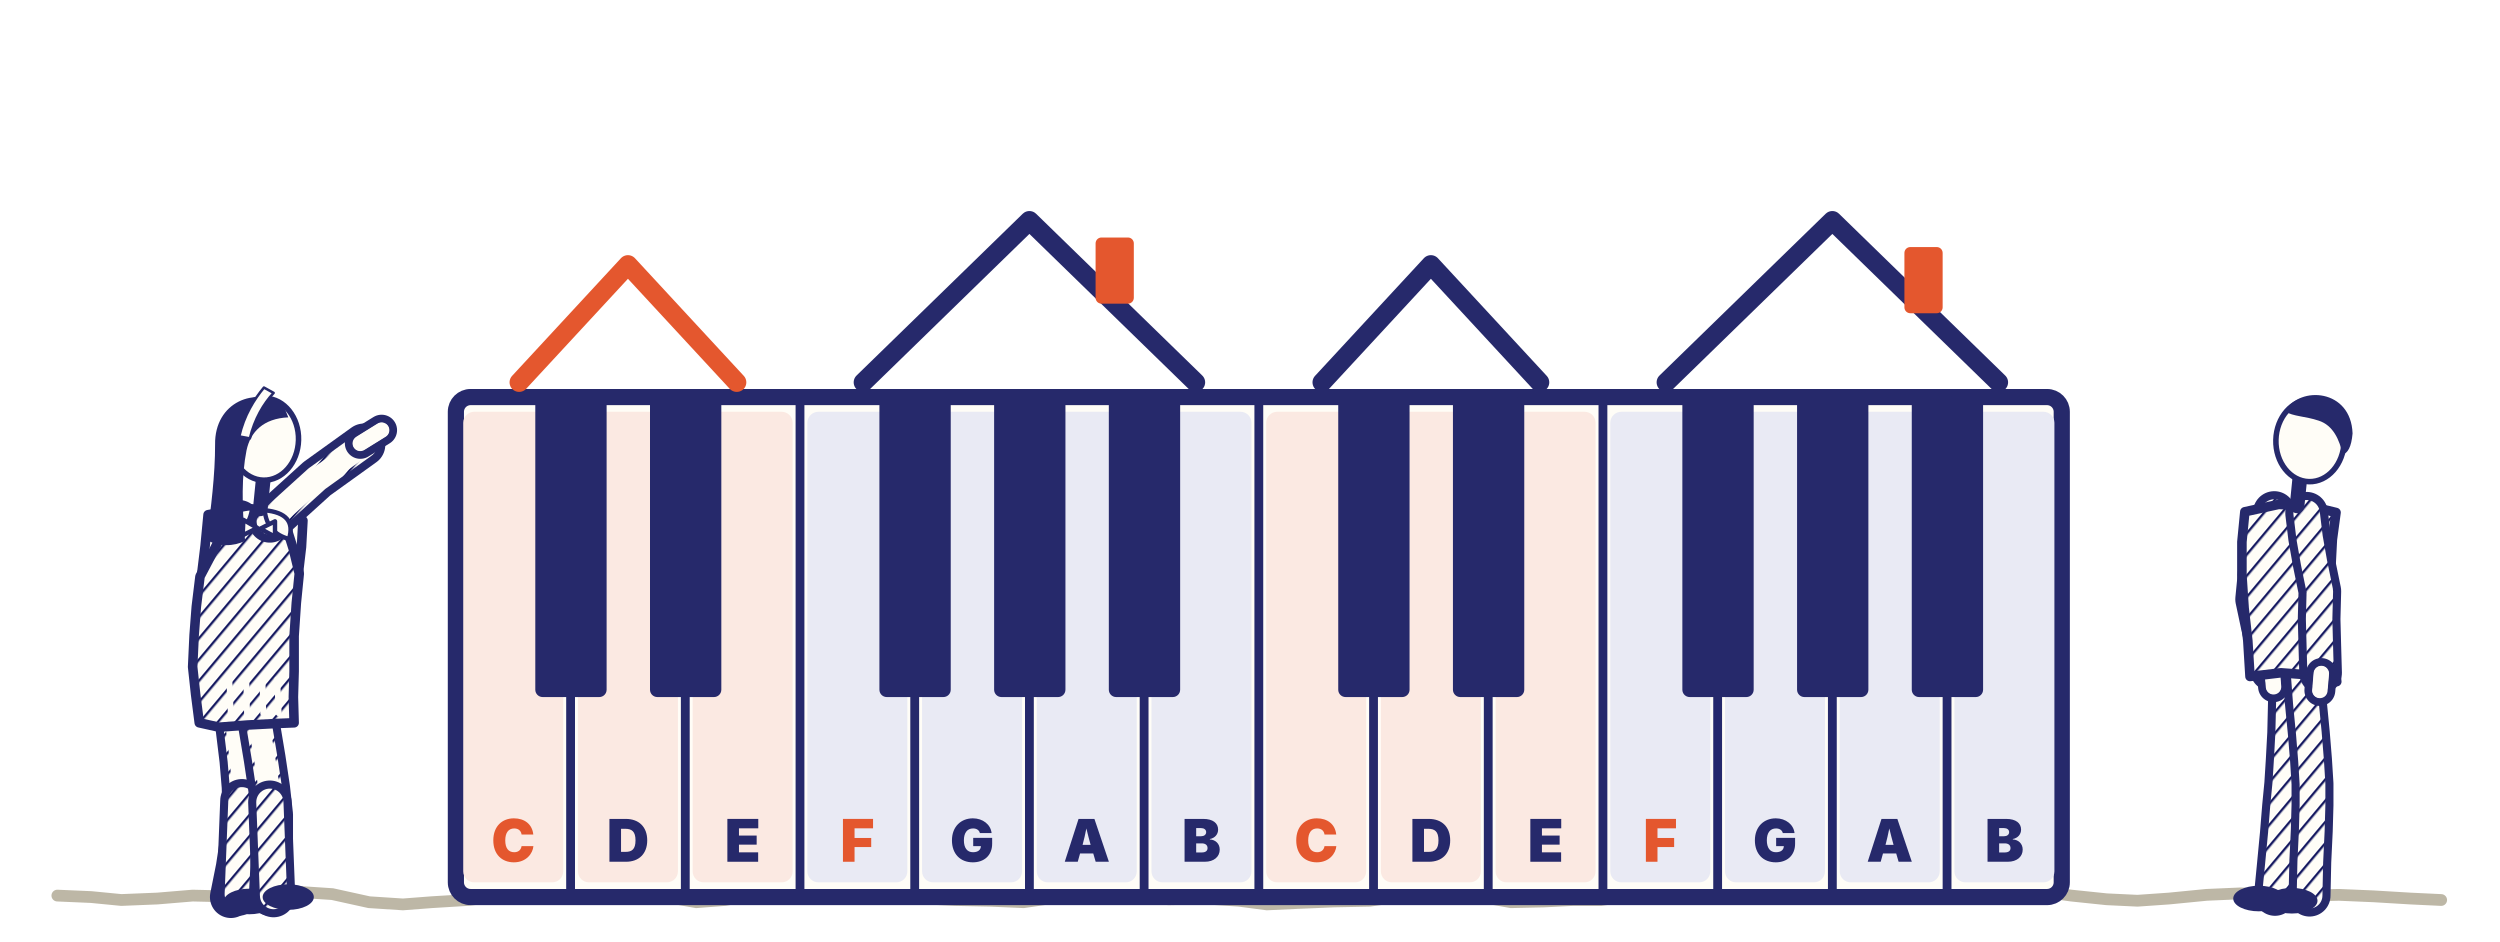
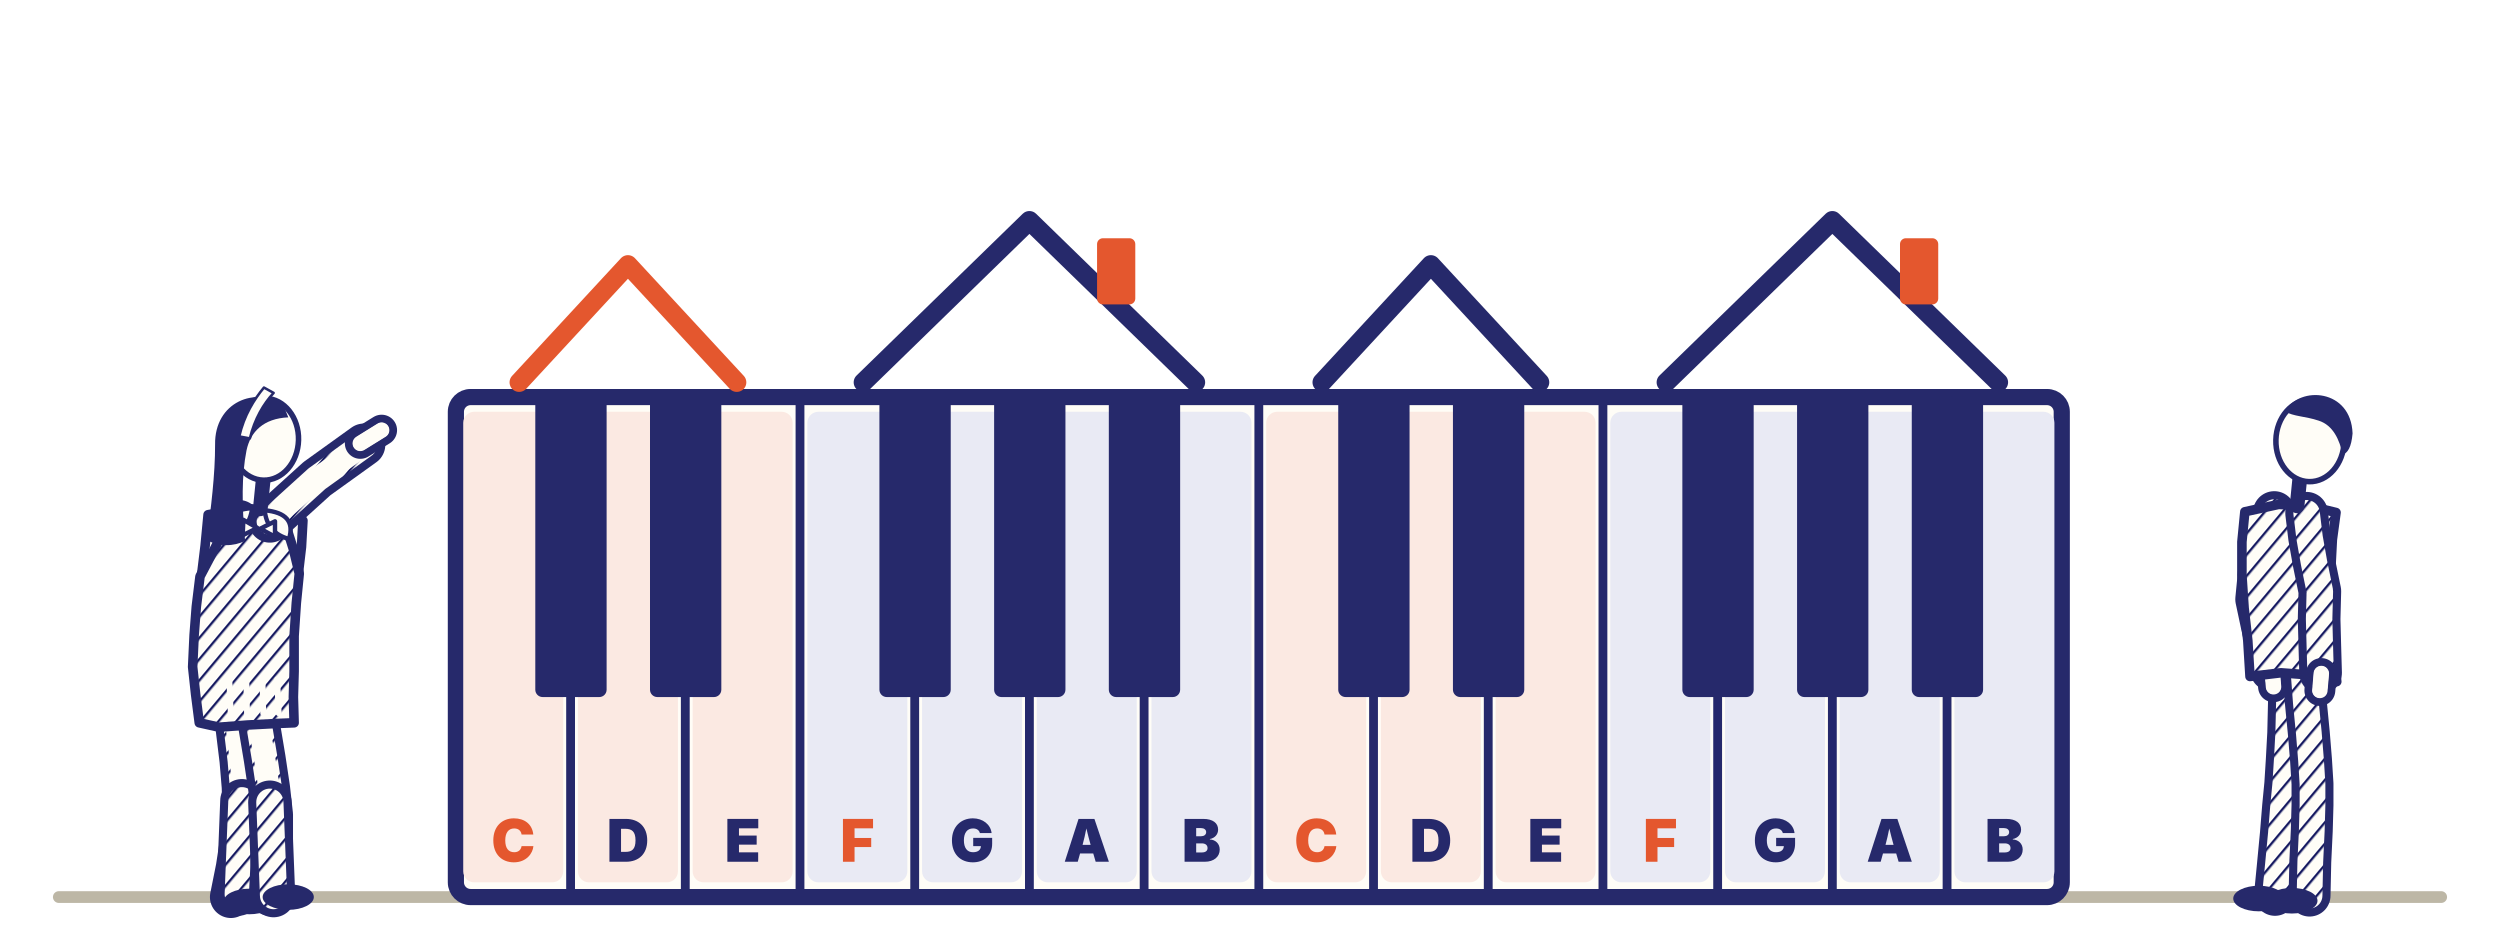
<svg xmlns="http://www.w3.org/2000/svg" viewBox="0 14 340 128" width="680" height="256">
  <defs>
    <pattern id="penh1" width="3.2" height="3.2" patternUnits="userSpaceOnUse" patternTransform="rotate(40)">
      <rect width="3.2" height="3.2" fill="#fffdf7" />
      <line x1="0" y1="0" x2="0" y2="3.2" stroke="#26296b" stroke-width="1.15" />
    </pattern>
    <pattern id="penh1_058" width="1.856" height="1.856" patternUnits="userSpaceOnUse" patternTransform="rotate(40)">
      <rect width="1.856" height="1.856" fill="#fffdf7" />
      <line x1="0" y1="0" x2="0" y2="1.856" stroke="#26296b" stroke-width="0.667" />
    </pattern>
  </defs>
-   <path d="M7.8 135.8L12.4 136L16.5 136.4L21.4 136.2L26.2 135.8L30.5 135.9L35.6 135.9L40.7 135.3L45.2 135.6L50.2 136.7L54.8 137L58.7 136.7L63.6 136.4L68.8 135.8L72.8 135.2L77 135.5L81.5 136L85.8 135.7L90.2 135.9L94.7 136.7L98.6 136.4L103 135.6L108.2 135.5L112.8 135.4L116.9 134.9L121.5 135.4L125.8 136.2L129.9 136.4L134.6 136.5L139.2 136.7L144 136L149.2 135.1L154.1 135.6L158.9 136.3L164 136.2L168.5 136.5L172.3 137L176.6 136.8L181.4 136.6L186.3 136.5L191.1 135.8L195.8 135.2L200.5 135.8L205.5 136.7L210 136.6L213.9 136.4L217.7 136.4L222 135.8L226.7 135.2L231.4 135.2L236 135.3L240.8 135.3L245.6 135.8L250 136.2L254.3 135.9L258.8 135.6L263 135.6L267.4 135.3L272 134.9L276.7 135.1L281.7 135.8L286.5 136.3L290.7 136.5L295 136.2L300.1 135.7L304.7 135.5L308.9 135.7L313.5 135.8L318.1 135.7L322.8 135.9L327.8 136.2L332 136.4" fill="none" stroke="#bdb7a6" stroke-width="1.6" stroke-linecap="round" />
+   <line x1="8" y1="136" x2="332" y2="136" fill="none" stroke="#bdb7a6" stroke-width="1.6" stroke-linecap="round" />
  <rect x="62" y="68" width="218.4" height="68" rx="2" fill="#fffdf7" stroke="#26296b" stroke-width="2.2" />
  <rect x="63" y="70" width="13.6" height="64" rx="1.5" fill="#fbe9e2" />
  <rect x="78.6" y="70" width="13.6" height="64" rx="1.5" fill="#fbe9e2" />
  <rect x="94.2" y="70" width="13.6" height="64" rx="1.5" fill="#fbe9e2" />
  <rect x="109.8" y="70" width="13.6" height="64" rx="1.5" fill="#e9eaf4" />
  <rect x="125.4" y="70" width="13.6" height="64" rx="1.5" fill="#e9eaf4" />
  <rect x="141" y="70" width="13.6" height="64" rx="1.5" fill="#e9eaf4" />
  <rect x="156.6" y="70" width="13.6" height="64" rx="1.5" fill="#e9eaf4" />
  <rect x="172.2" y="70" width="13.6" height="64" rx="1.5" fill="#fbe9e2" />
  <rect x="187.8" y="70" width="13.6" height="64" rx="1.5" fill="#fbe9e2" />
  <rect x="203.4" y="70" width="13.6" height="64" rx="1.5" fill="#fbe9e2" />
  <rect x="219" y="70" width="13.6" height="64" rx="1.5" fill="#e9eaf4" />
  <rect x="234.6" y="70" width="13.6" height="64" rx="1.5" fill="#e9eaf4" />
  <rect x="250.2" y="70" width="13.6" height="64" rx="1.5" fill="#e9eaf4" />
  <rect x="265.8" y="70" width="13.6" height="64" rx="1.5" fill="#e9eaf4" />
  <line x1="77.6" y1="68" x2="77.6" y2="136" fill="none" stroke="#26296b" stroke-width="1.2" stroke-linecap="round" />
  <line x1="93.2" y1="68" x2="93.2" y2="136" fill="none" stroke="#26296b" stroke-width="1.2" stroke-linecap="round" />
  <line x1="108.8" y1="68" x2="108.8" y2="136" fill="none" stroke="#26296b" stroke-width="1.2" stroke-linecap="round" />
  <line x1="124.4" y1="68" x2="124.4" y2="136" fill="none" stroke="#26296b" stroke-width="1.2" stroke-linecap="round" />
  <line x1="140" y1="68" x2="140" y2="136" fill="none" stroke="#26296b" stroke-width="1.2" stroke-linecap="round" />
  <line x1="155.6" y1="68" x2="155.6" y2="136" fill="none" stroke="#26296b" stroke-width="1.2" stroke-linecap="round" />
  <line x1="171.2" y1="68" x2="171.2" y2="136" fill="none" stroke="#26296b" stroke-width="1.2" stroke-linecap="round" />
  <line x1="186.8" y1="68" x2="186.8" y2="136" fill="none" stroke="#26296b" stroke-width="1.2" stroke-linecap="round" />
  <line x1="202.4" y1="68" x2="202.4" y2="136" fill="none" stroke="#26296b" stroke-width="1.2" stroke-linecap="round" />
  <line x1="218" y1="68" x2="218" y2="136" fill="none" stroke="#26296b" stroke-width="1.2" stroke-linecap="round" />
  <line x1="233.6" y1="68" x2="233.6" y2="136" fill="none" stroke="#26296b" stroke-width="1.2" stroke-linecap="round" />
  <line x1="249.2" y1="68" x2="249.2" y2="136" fill="none" stroke="#26296b" stroke-width="1.2" stroke-linecap="round" />
  <line x1="264.8" y1="68" x2="264.8" y2="136" fill="none" stroke="#26296b" stroke-width="1.2" stroke-linecap="round" />
  <rect x="72.8" y="68" width="9.7" height="40.8" rx="1" fill="#26296b" />
  <rect x="88.4" y="68" width="9.7" height="40.8" rx="1" fill="#26296b" />
  <rect x="119.6" y="68" width="9.7" height="40.8" rx="1" fill="#26296b" />
  <rect x="135.2" y="68" width="9.7" height="40.8" rx="1" fill="#26296b" />
  <rect x="150.8" y="68" width="9.7" height="40.8" rx="1" fill="#26296b" />
  <rect x="182" y="68" width="9.7" height="40.8" rx="1" fill="#26296b" />
  <rect x="197.6" y="68" width="9.7" height="40.8" rx="1" fill="#26296b" />
  <rect x="228.8" y="68" width="9.7" height="40.8" rx="1" fill="#26296b" />
  <rect x="244.4" y="68" width="9.7" height="40.8" rx="1" fill="#26296b" />
  <rect x="260" y="68" width="9.7" height="40.8" rx="1" fill="#26296b" />
  <text x="69.8" y="131.2" text-anchor="middle" font-size="8" font-weight="900" fill="#e4572e" font-family="Inter,sans-serif">C</text>
  <text x="85.4" y="131.2" text-anchor="middle" font-size="8" font-weight="900" fill="#26296b" font-family="Inter,sans-serif">D</text>
  <text x="101" y="131.2" text-anchor="middle" font-size="8" font-weight="900" fill="#26296b" font-family="Inter,sans-serif">E</text>
  <text x="116.6" y="131.2" text-anchor="middle" font-size="8" font-weight="900" fill="#e4572e" font-family="Inter,sans-serif">F</text>
  <text x="132.2" y="131.2" text-anchor="middle" font-size="8" font-weight="900" fill="#26296b" font-family="Inter,sans-serif">G</text>
  <text x="147.8" y="131.2" text-anchor="middle" font-size="8" font-weight="900" fill="#26296b" font-family="Inter,sans-serif">A</text>
  <text x="163.4" y="131.2" text-anchor="middle" font-size="8" font-weight="900" fill="#26296b" font-family="Inter,sans-serif">B</text>
  <text x="179" y="131.2" text-anchor="middle" font-size="8" font-weight="900" fill="#e4572e" font-family="Inter,sans-serif">C</text>
  <text x="194.6" y="131.2" text-anchor="middle" font-size="8" font-weight="900" fill="#26296b" font-family="Inter,sans-serif">D</text>
  <text x="210.2" y="131.2" text-anchor="middle" font-size="8" font-weight="900" fill="#26296b" font-family="Inter,sans-serif">E</text>
  <text x="225.8" y="131.2" text-anchor="middle" font-size="8" font-weight="900" fill="#e4572e" font-family="Inter,sans-serif">F</text>
  <text x="241.4" y="131.2" text-anchor="middle" font-size="8" font-weight="900" fill="#26296b" font-family="Inter,sans-serif">G</text>
  <text x="257" y="131.2" text-anchor="middle" font-size="8" font-weight="900" fill="#26296b" font-family="Inter,sans-serif">A</text>
  <text x="272.6" y="131.2" text-anchor="middle" font-size="8" font-weight="900" fill="#26296b" font-family="Inter,sans-serif">B</text>
  <polyline points="70.6,66 85.4,50 100.2,66" fill="none" stroke="#e4572e" stroke-width="2.6" stroke-linecap="round" stroke-linejoin="round" />
  <polyline points="117.4,66 140,44 162.6,66" fill="none" stroke="#26296b" stroke-width="2.6" stroke-linecap="round" stroke-linejoin="round" />
-   <g transform="translate(-0.2 -0.1)">
-     <rect x="149.2" y="46.4" width="5.2" height="9" rx="0.8" fill="#e4572e" />
-   </g>
+   <rect x="149.2" y="46.4" width="5.2" height="9" rx="0.8" fill="#e4572e" />
  <polyline points="179.8,66 194.6,50 209.4,66" fill="none" stroke="#26296b" stroke-width="2.6" stroke-linecap="round" stroke-linejoin="round" />
  <polyline points="226.6,66 249.2,44 271.8,66" fill="none" stroke="#26296b" stroke-width="2.6" stroke-linecap="round" stroke-linejoin="round" />
-   <g transform="translate(0.6 1.2)">
-     <rect x="258.4" y="46.4" width="5.2" height="9" rx="0.8" fill="#e4572e" />
-   </g>
+   <rect x="258.4" y="46.4" width="5.2" height="9" rx="0.8" fill="#e4572e" />
  <g data-who="girl">
    <path d="M31.8 104.8L31.9 108.9L32.2 113.3L32.7 117.4L33 121L33.1 124.4L32.8 128.1L32.2 132L31.4 136" fill="none" stroke="#26296b" stroke-width="5.7" stroke-linecap="round" stroke-linejoin="round" />
    <path d="M31.8 104.8L31.9 108.9L32.2 113.3L32.7 117.4L33 121L33.1 124.4L32.8 128.1L32.2 132L31.4 136" fill="none" stroke="url(#penh1_058)" stroke-width="3.5" stroke-linecap="round" stroke-linejoin="round" />
    <path d="M31.8 104.8L31.9 108.9L32.2 113.3L32.7 117.4L33 121L33.1 124.4L32.8 128.1L32.2 132L31.4 136" fill="none" stroke="#fffdf7" stroke-width="2.9" stroke-linecap="round" stroke-linejoin="round" />
    <g transform="translate(0.7 -0.4)">
      <polyline points="32.2,123.3 31.7,136" fill="none" stroke="#26296b" stroke-width="5.9" stroke-linecap="round" stroke-linejoin="round" />
    </g>
    <g transform="translate(0.7 -0.4)">
      <polyline points="32.2,123.3 31.7,136" fill="none" stroke="url(#penh1_058)" stroke-width="3.7" stroke-linecap="round" stroke-linejoin="round" />
    </g>
    <g transform="translate(-0.1 0)">
      <ellipse cx="34" cy="136.6" rx="3.48" ry="1.74" fill="#26296b" />
    </g>
    <path d="M32.5 84.9L31.5 88.5L30.6 92L29.6 95.5L29.9 98.2L30.1 101.1L30.5 104.2" fill="none" stroke="#26296b" stroke-width="5.8" stroke-linecap="round" stroke-linejoin="round" />
    <path d="M32.5 84.9L31.5 88.5L30.6 92L29.6 95.5L29.9 98.2L30.1 101.1L30.5 104.2" fill="none" stroke="url(#penh1_058)" stroke-width="3.6" stroke-linecap="round" stroke-linejoin="round" />
    <path d="M32.5 84.9L31.5 88.5L30.6 92L29.6 95.5L29.9 98.2L30.1 101.1L30.5 104.2" fill="none" stroke="#fffdf7" stroke-width="3" stroke-linecap="round" stroke-linejoin="round" />
    <g transform="translate(-1.1 -1)">
      <polyline points="31.7,105.3 32,107.6" fill="none" stroke="#26296b" stroke-width="4.2" stroke-linecap="round" stroke-linejoin="round" />
    </g>
    <g transform="translate(-1.1 -1)">
      <polyline points="31.7,105.3 32,107.6" fill="none" stroke="url(#penh1_058)" stroke-width="2" stroke-linecap="round" stroke-linejoin="round" />
    </g>
    <g transform="translate(-1.1 -1)">
      <polyline points="31.7,105.3 32,107.6" fill="none" stroke="#fffdf7" stroke-width="2.1" stroke-linecap="round" stroke-linejoin="round" />
    </g>
    <path d="M34.3 104.9L34.7 108.8L35.3 113L36 117.2L36.6 121.2L37 124.8L37 128.3L36.9 131.9L36.7 135.7" fill="none" stroke="#26296b" stroke-width="5.7" stroke-linecap="round" stroke-linejoin="round" />
    <path d="M34.3 104.9L34.7 108.8L35.3 113L36 117.2L36.6 121.2L37 124.8L37 128.3L36.9 131.9L36.7 135.7" fill="none" stroke="url(#penh1_058)" stroke-width="3.5" stroke-linecap="round" stroke-linejoin="round" />
    <path d="M34.3 104.9L34.7 108.8L35.3 113L36 117.2L36.6 121.2L37 124.8L37 128.3L36.9 131.9L36.7 135.7" fill="none" stroke="#fffdf7" stroke-width="2.9" stroke-linecap="round" stroke-linejoin="round" />
    <g transform="translate(0.9 -0.2)">
      <polyline points="35.8,123.3 36.3,136" fill="none" stroke="#26296b" stroke-width="5.9" stroke-linecap="round" stroke-linejoin="round" />
    </g>
    <g transform="translate(0.9 -0.2)">
      <polyline points="35.8,123.3 36.3,136" fill="none" stroke="url(#penh1_058)" stroke-width="3.7" stroke-linecap="round" stroke-linejoin="round" />
    </g>
    <g transform="translate(0.6 -0.6)">
      <ellipse cx="38.6" cy="136.6" rx="3.48" ry="1.74" fill="#26296b" />
    </g>
    <path d="M28.3 84L27.9 88.2L27.4 92.3L27 96.3L26.6 100.3L26.5 104.7L30.6 104.7L35.4 105L39.7 105.3L39.7 100.3L40 95.7L40.6 91.8L41 88.4L41.2 84.8L37.5 83.5L33 83.1Z" fill="#fffdf7" stroke="#26296b" stroke-width="1.3" stroke-linejoin="round" />
    <path d="M26.2 104.7L26.4 100.4L26.7 96.5L27.2 92.4L29.2 88.6L31.2 84.7L35.3 85L38.8 85.2L39.9 88.7L40.7 92L40.3 96L40 100.5L40 105.3L39.9 108.8L40 112.3L37.5 112.4L33.7 112.6L29.8 112.9L27.1 112.3L26.6 108.4Z" fill="url(#penh1_058)" stroke="#26296b" stroke-width="1.3" stroke-linejoin="round" />
    <g transform="translate(-0.7 -0.7)">
      <line x1="38.6" y1="111.7" x2="38.4" y2="107.1" fill="none" stroke="#fffdf7" stroke-width="0.8" stroke-linecap="round" />
    </g>
    <g transform="translate(-0.6 -0.8)">
      <line x1="36.4" y1="111.8" x2="36.3" y2="107.2" fill="none" stroke="#fffdf7" stroke-width="0.8" stroke-linecap="round" />
    </g>
    <g transform="translate(-0.7 -0.7)">
      <line x1="34.3" y1="111.9" x2="34.2" y2="107.3" fill="none" stroke="#fffdf7" stroke-width="0.8" stroke-linecap="round" />
    </g>
    <g transform="translate(-0.8 -0.6)">
      <line x1="32.2" y1="112" x2="32" y2="107.3" fill="none" stroke="#fffdf7" stroke-width="0.8" stroke-linecap="round" />
    </g>
    <g transform="translate(0.4 1.1)">
      <polyline points="36.3,83.8 42.7,78 49.1,73.4" fill="none" stroke="#26296b" stroke-width="5.8" stroke-linecap="round" stroke-linejoin="round" />
    </g>
    <g transform="translate(0.4 1.1)">
      <polyline points="36.3,83.8 42.7,78 49.1,73.4" fill="none" stroke="url(#penh1_058)" stroke-width="3.6" stroke-linecap="round" stroke-linejoin="round" />
    </g>
    <g transform="translate(0.4 1.1)">
      <polyline points="36.3,83.8 42.7,78 49.1,73.4" fill="none" stroke="#fffdf7" stroke-width="3" stroke-linecap="round" stroke-linejoin="round" />
    </g>
    <g transform="translate(-0.1 0.9)">
      <polyline points="49.1,73.4 52,71.6" fill="none" stroke="#26296b" stroke-width="4.2" stroke-linecap="round" stroke-linejoin="round" />
    </g>
    <g transform="translate(-0.1 0.9)">
      <polyline points="49.1,73.4 52,71.6" fill="none" stroke="url(#penh1_058)" stroke-width="2" stroke-linecap="round" stroke-linejoin="round" />
    </g>
    <g transform="translate(-0.1 0.9)">
      <polyline points="49.1,73.4 52,71.6" fill="none" stroke="#fffdf7" stroke-width="2.1" stroke-linecap="round" stroke-linejoin="round" />
    </g>
    <g transform="translate(0.8 0.6)">
      <line x1="35" y1="78.6" x2="34.6" y2="82.6" fill="none" stroke="#26296b" stroke-width="2" stroke-linecap="round" />
    </g>
    <g transform="translate(0.2 0.5)">
      <path d="M34.1,82.6 Q29.7,82.9 30.7,86.4 Q33.7,85.8 34.1,82.6 Z" fill="#fffdf7" stroke="#26296b" stroke-width="0.6" stroke-linejoin="round" />
    </g>
    <g transform="translate(1 0.7)">
      <path d="M35,82.7 Q39.4,83.1 38.3,86.6 Q35.3,85.8 35,82.7 Z" fill="#fffdf7" stroke="#26296b" stroke-width="0.6" stroke-linejoin="round" />
    </g>
    <g transform="translate(0.5 0.5)">
      <path d="M34.5,85.3 L32.6,84.2 L32.5,86.3 Z" fill="#fffdf7" stroke="#26296b" stroke-width="0.6" stroke-linejoin="round" />
    </g>
    <g transform="translate(0.9 0.6)">
      <path d="M34.5,85.3 L36.5,84.3 L36.5,86.4 Z" fill="#fffdf7" stroke="#26296b" stroke-width="0.6" stroke-linejoin="round" />
    </g>
    <g transform="translate(0.8 -0.2)">
      <ellipse cx="0" cy="0" rx="8" ry="9.6" fill="#fffdf7" stroke="#26296b" stroke-width="1.3" transform="matrix(0.5798 0.0145 -0.0145 0.5798 35.16 73.94)" />
    </g>
    <g transform="translate(0.6 0.1)">
      <path d="M4.6,-8.6 C-2,-13 -11.6,-9 -11.2,1 C-11,8 -11.8,16 -12.6,23.4 C-9.8,25 -6.2,24.8 -3.6,23.4 C-4.6,15 -4.8,8 -3.8,2.2 C-3,-2.2 0,-5.4 5.8,-5.8 Z" fill="#26296b" transform="matrix(0.5798 0.0145 -0.0145 0.5798 35.16 73.94)" />
    </g>
    <g transform="translate(0.8 -0.5)">
      <path d="M1.9,-10.4 C-0.4,-7.8 -2.4,-4.2 -3.4,0.4 L-5.9,0 C-4.9,-5 -2.6,-8.8 -0.4,-11.6 Z" fill="#fffdf7" stroke="#26296b" stroke-width="0.6" stroke-linejoin="round" transform="matrix(0.5798 0.0145 -0.0145 0.5798 35.16 73.94)" />
    </g>
  </g>
  <g data-who="boy" display="none">
    <path d="M31.8 104.8L31.9 108.9L32.2 113.3L32.7 117.4L33 121L33.1 124.4L32.8 128.1L32.2 132L31.4 136" fill="none" stroke="#26296b" stroke-width="5.7" stroke-linecap="round" stroke-linejoin="round" />
    <path d="M31.8 104.8L31.9 108.9L32.2 113.3L32.7 117.4L33 121L33.1 124.4L32.8 128.1L32.2 132L31.4 136" fill="none" stroke="url(#penh1_058)" stroke-width="3.5" stroke-linecap="round" stroke-linejoin="round" />
    <g transform="translate(-0.1 0)">
      <ellipse cx="34" cy="136.6" rx="3.48" ry="1.74" fill="#26296b" />
    </g>
    <path d="M32.5 84.9L31.5 88.5L30.6 92L29.6 95.5L29.9 98.2L30.1 101.1L30.5 104.2" fill="none" stroke="#26296b" stroke-width="5.8" stroke-linecap="round" stroke-linejoin="round" />
    <path d="M32.5 84.9L31.5 88.5L30.6 92L29.6 95.5L29.9 98.2L30.1 101.1L30.5 104.2" fill="none" stroke="url(#penh1_058)" stroke-width="3.6" stroke-linecap="round" stroke-linejoin="round" />
    <g transform="translate(-1.1 -1)">
      <polyline points="31.7,105.3 32,107.6" fill="none" stroke="#26296b" stroke-width="4.2" stroke-linecap="round" stroke-linejoin="round" />
    </g>
    <g transform="translate(-1.1 -1)">
      <polyline points="31.7,105.3 32,107.6" fill="none" stroke="url(#penh1_058)" stroke-width="2" stroke-linecap="round" stroke-linejoin="round" />
    </g>
    <g transform="translate(-1.1 -1)">
      <polyline points="31.7,105.3 32,107.6" fill="none" stroke="#fffdf7" stroke-width="2.1" stroke-linecap="round" stroke-linejoin="round" />
    </g>
    <path d="M34.3 104.9L34.7 108.8L35.3 113L36 117.2L36.6 121.2L37 124.8L37 128.3L36.9 131.9L36.7 135.7" fill="none" stroke="#26296b" stroke-width="5.7" stroke-linecap="round" stroke-linejoin="round" />
    <path d="M34.3 104.9L34.7 108.8L35.3 113L36 117.2L36.6 121.2L37 124.8L37 128.3L36.9 131.9L36.7 135.7" fill="none" stroke="url(#penh1_058)" stroke-width="3.5" stroke-linecap="round" stroke-linejoin="round" />
    <g transform="translate(0.6 -0.6)">
      <ellipse cx="38.6" cy="136.6" rx="3.48" ry="1.74" fill="#26296b" />
    </g>
    <path d="M28.3 84L27.9 88.2L27.4 92.3L27 96.3L26.6 100.3L26.5 104.7L30.6 104.7L35.4 105L39.7 105.3L39.7 100.3L40 95.7L40.6 91.8L41 88.4L41.2 84.8L37.5 83.5L33 83.1Z" fill="url(#penh1_058)" stroke="#26296b" stroke-width="1.3" stroke-linejoin="round" />
    <g transform="translate(0.4 1.1)">
      <polyline points="36.3,83.8 42.7,78 49.1,73.4" fill="none" stroke="#26296b" stroke-width="5.8" stroke-linecap="round" stroke-linejoin="round" />
    </g>
    <g transform="translate(0.4 1.1)">
      <polyline points="36.3,83.8 42.7,78 49.1,73.4" fill="none" stroke="url(#penh1_058)" stroke-width="3.6" stroke-linecap="round" stroke-linejoin="round" />
    </g>
    <g transform="translate(-0.1 0.9)">
      <polyline points="49.1,73.4 52,71.6" fill="none" stroke="#26296b" stroke-width="4.2" stroke-linecap="round" stroke-linejoin="round" />
    </g>
    <g transform="translate(-0.1 0.9)">
      <polyline points="49.1,73.4 52,71.6" fill="none" stroke="url(#penh1_058)" stroke-width="2" stroke-linecap="round" stroke-linejoin="round" />
    </g>
    <g transform="translate(-0.1 0.9)">
      <polyline points="49.1,73.4 52,71.6" fill="none" stroke="#fffdf7" stroke-width="2.1" stroke-linecap="round" stroke-linejoin="round" />
    </g>
    <g transform="translate(0.8 0.6)">
      <line x1="35" y1="78.6" x2="34.6" y2="82.6" fill="none" stroke="#26296b" stroke-width="2" stroke-linecap="round" />
    </g>
    <g transform="translate(0.8 -0.2)">
      <ellipse cx="0" cy="0" rx="8" ry="9.6" fill="#fffdf7" stroke="#26296b" stroke-width="1.3" transform="matrix(0.5798 0.0145 -0.0145 0.5798 35.16 73.94)" />
    </g>
    <g transform="translate(0.8 -0.5)">
      <path d="M6.4,-6.4 C3,-12.6 -9,-12 -9.6,-1.6 C-9.4,1.6 -8.6,3 -7.4,3.4 C-6.6,0 -5,-3.4 -1.6,-4.4 C1.6,-5.4 4.4,-5.2 6.4,-6.4 Z" fill="#26296b" transform="matrix(0.5798 0.0145 -0.0145 0.5798 35.16 73.94)" />
    </g>
  </g>
  <g data-who="girl" display="none">
    <path d="M311.2 105.4L311.3 109.5L311.2 113.7L311 117.4L310.8 120.6L310.5 123.7L310.2 127.4L309.8 131.6L309.4 135.7" fill="none" stroke="#26296b" stroke-width="5.7" stroke-linecap="round" stroke-linejoin="round" />
    <path d="M311.2 105.4L311.3 109.5L311.2 113.7L311 117.4L310.8 120.6L310.5 123.7L310.2 127.4L309.8 131.6L309.4 135.7" fill="none" stroke="url(#penh1_058)" stroke-width="3.5" stroke-linecap="round" stroke-linejoin="round" />
    <path d="M311.2 105.4L311.3 109.5L311.2 113.7L311 117.4L310.8 120.6L310.5 123.7L310.2 127.4L309.8 131.6L309.4 135.7" fill="none" stroke="#fffdf7" stroke-width="2.9" stroke-linecap="round" stroke-linejoin="round" />
    <g transform="translate(0.1 -1)">
      <polyline points="310.2,123.3 309.7,136" fill="none" stroke="#26296b" stroke-width="5.9" stroke-linecap="round" stroke-linejoin="round" />
    </g>
    <g transform="translate(0.1 -1)">
      <polyline points="310.2,123.3 309.7,136" fill="none" stroke="url(#penh1_058)" stroke-width="3.7" stroke-linecap="round" stroke-linejoin="round" />
    </g>
    <g transform="translate(-0.2 -0.4)">
      <ellipse cx="307.4" cy="136.6" rx="3.48" ry="1.74" fill="#26296b" />
    </g>
    <path d="M309.3 83.7L308.1 87.3L307.3 91.4L306.9 95.5L307.6 98.8L308.3 101.9L308.9 105.1" fill="none" stroke="#26296b" stroke-width="5.8" stroke-linecap="round" stroke-linejoin="round" />
    <path d="M309.3 83.7L308.1 87.3L307.3 91.4L306.9 95.5L307.6 98.8L308.3 101.9L308.9 105.1" fill="none" stroke="url(#penh1_058)" stroke-width="3.6" stroke-linecap="round" stroke-linejoin="round" />
    <path d="M309.3 83.7L308.1 87.3L307.3 91.4L306.9 95.5L307.6 98.8L308.3 101.9L308.9 105.1" fill="none" stroke="#fffdf7" stroke-width="3" stroke-linecap="round" stroke-linejoin="round" />
    <g transform="translate(0.5 -0.2)">
      <polyline points="308.5,105.3 308.7,107.6" fill="none" stroke="#26296b" stroke-width="4.2" stroke-linecap="round" stroke-linejoin="round" />
    </g>
    <g transform="translate(0.5 -0.2)">
      <polyline points="308.5,105.3 308.7,107.6" fill="none" stroke="url(#penh1_058)" stroke-width="2" stroke-linecap="round" stroke-linejoin="round" />
    </g>
    <g transform="translate(0.5 -0.2)">
      <polyline points="308.5,105.3 308.7,107.6" fill="none" stroke="#fffdf7" stroke-width="2.1" stroke-linecap="round" stroke-linejoin="round" />
    </g>
    <path d="M313.3 105.6L313.6 109.6L314 113.7L314.3 117.4L314.5 120.6L314.5 123.5L314.4 127L314.2 131.2L314.1 135.8" fill="none" stroke="#26296b" stroke-width="5.7" stroke-linecap="round" stroke-linejoin="round" />
    <path d="M313.3 105.6L313.6 109.6L314 113.7L314.3 117.4L314.5 120.6L314.5 123.5L314.4 127L314.2 131.2L314.1 135.8" fill="none" stroke="url(#penh1_058)" stroke-width="3.5" stroke-linecap="round" stroke-linejoin="round" />
    <path d="M313.3 105.6L313.6 109.6L314 113.7L314.3 117.4L314.5 120.6L314.5 123.5L314.4 127L314.2 131.2L314.1 135.8" fill="none" stroke="#fffdf7" stroke-width="2.9" stroke-linecap="round" stroke-linejoin="round" />
    <g transform="translate(0.3 -1.4)">
      <polyline points="313.8,123.3 314.3,136" fill="none" stroke="#26296b" stroke-width="5.9" stroke-linecap="round" stroke-linejoin="round" />
    </g>
    <g transform="translate(0.3 -1.4)">
      <polyline points="313.8,123.3 314.3,136" fill="none" stroke="url(#penh1_058)" stroke-width="3.7" stroke-linecap="round" stroke-linejoin="round" />
    </g>
    <g transform="translate(-0.3 -0.1)">
      <ellipse cx="312" cy="136.6" rx="3.48" ry="1.74" fill="#26296b" />
    </g>
    <path d="M305.3 83.6L304.9 87.7L304.9 92.2L305.2 96.7L305.7 101.1L306 106L310.2 105.5L314.2 105.8L317.8 106.7L317.3 101.7L317 96.2L317 91.3L317.2 87.4L317.7 83.7L314 82.8L309.9 82.6Z" fill="#fffdf7" stroke="#26296b" stroke-width="1.3" stroke-linejoin="round" />
    <path d="M305.8 106L305.4 101.2L305 96.8L304.8 92.4L306.1 88.1L308.1 84.1L311.7 84.3L315 84.3L316 87.7L317.2 91.5L317.3 96.4L317.6 101.9L318.1 106.8L318.3 109.7L318.6 112.5L316.1 113.1L312.6 113.3L308.9 113.3L306.3 113.1L306.2 109.7Z" fill="url(#penh1_058)" stroke="#26296b" stroke-width="1.3" stroke-linejoin="round" />
    <g transform="translate(-0.2 0.3)">
      <line x1="316.6" y1="111.7" x2="316.4" y2="107.1" fill="none" stroke="#fffdf7" stroke-width="0.8" stroke-linecap="round" />
    </g>
    <g transform="translate(0.2 0.1)">
      <line x1="314.4" y1="111.8" x2="314.3" y2="107.2" fill="none" stroke="#fffdf7" stroke-width="0.8" stroke-linecap="round" />
    </g>
    <g transform="translate(0.4 -0.1)">
      <line x1="312.3" y1="111.9" x2="312.2" y2="107.3" fill="none" stroke="#fffdf7" stroke-width="0.8" stroke-linecap="round" />
    </g>
    <g transform="translate(0.6 -0.1)">
      <line x1="310.2" y1="112" x2="310" y2="107.3" fill="none" stroke="#fffdf7" stroke-width="0.8" stroke-linecap="round" />
    </g>
    <path d="M313.7 83.8L314.1 87.1L314.7 90.5L315.5 94.4L315.4 98.2L315.5 102L315.6 105.5" fill="none" stroke="#26296b" stroke-width="5.8" stroke-linecap="round" stroke-linejoin="round" />
    <path d="M313.7 83.8L314.1 87.1L314.7 90.5L315.5 94.4L315.4 98.2L315.5 102L315.6 105.5" fill="none" stroke="url(#penh1_058)" stroke-width="3.6" stroke-linecap="round" stroke-linejoin="round" />
    <path d="M313.7 83.8L314.1 87.1L314.7 90.5L315.5 94.4L315.4 98.2L315.5 102L315.6 105.5" fill="none" stroke="#fffdf7" stroke-width="3" stroke-linecap="round" stroke-linejoin="round" />
    <g transform="translate(-0.4 0.3)">
      <polyline points="316.1,105.3 315.9,107.6" fill="none" stroke="#26296b" stroke-width="4.2" stroke-linecap="round" stroke-linejoin="round" />
    </g>
    <g transform="translate(-0.4 0.3)">
      <polyline points="316.1,105.3 315.9,107.6" fill="none" stroke="url(#penh1_058)" stroke-width="2" stroke-linecap="round" stroke-linejoin="round" />
    </g>
    <g transform="translate(-0.4 0.3)">
      <polyline points="316.1,105.3 315.9,107.6" fill="none" stroke="#fffdf7" stroke-width="2.1" stroke-linecap="round" stroke-linejoin="round" />
    </g>
    <g transform="translate(-0.2 0.2)">
      <line x1="313" y1="78.6" x2="312.6" y2="82.6" fill="none" stroke="#26296b" stroke-width="2" stroke-linecap="round" />
    </g>
    <g transform="translate(-1 -0.2)">
      <path d="M312.1,82.6 Q307.7,82.9 308.7,86.4 Q311.7,85.8 312.1,82.6 Z" fill="#fffdf7" stroke="#26296b" stroke-width="0.6" stroke-linejoin="round" />
    </g>
    <g transform="translate(-0.7 -0.1)">
      <path d="M313,82.7 Q317.4,83.1 316.3,86.6 Q313.3,85.8 313,82.7 Z" fill="#fffdf7" stroke="#26296b" stroke-width="0.6" stroke-linejoin="round" />
    </g>
    <g transform="translate(-1 -0.2)">
      <path d="M312.5,85.3 L310.6,84.2 L310.5,86.3 Z" fill="#fffdf7" stroke="#26296b" stroke-width="0.6" stroke-linejoin="round" />
    </g>
    <g transform="translate(-0.8 -0.2)">
      <path d="M312.5,85.3 L314.5,84.3 L314.5,86.4 Z" fill="#fffdf7" stroke="#26296b" stroke-width="0.6" stroke-linejoin="round" />
    </g>
    <g transform="translate(1 0)">
      <ellipse cx="0" cy="0" rx="8" ry="9.6" fill="#fffdf7" stroke="#26296b" stroke-width="1.3" transform="matrix(-0.5798 -0.0145 -0.0145 0.5798 313.16 73.94)" />
    </g>
    <g transform="translate(0.3 0.2)">
      <path d="M4.6,-8.6 C-2,-13 -11.6,-9 -11.2,1 C-11,8 -11.8,16 -12.6,23.4 C-9.8,25 -6.2,24.8 -3.6,23.4 C-4.6,15 -4.8,8 -3.8,2.2 C-3,-2.2 0,-5.4 5.8,-5.8 Z" fill="#26296b" transform="matrix(-0.5798 -0.0145 -0.0145 0.5798 313.16 73.94)" />
    </g>
    <g transform="translate(1.2 -0.2)">
      <path d="M1.9,-10.4 C-0.4,-7.8 -2.4,-4.2 -3.4,0.4 L-5.9,0 C-4.9,-5 -2.6,-8.8 -0.4,-11.6 Z" fill="#fffdf7" stroke="#26296b" stroke-width="0.6" stroke-linejoin="round" transform="matrix(-0.5798 -0.0145 -0.0145 0.5798 313.16 73.94)" />
    </g>
  </g>
  <g data-who="boy">
    <path d="M311.2 105.4L311.3 109.5L311.2 113.7L311 117.4L310.8 120.6L310.5 123.7L310.2 127.4L309.8 131.6L309.4 135.7" fill="none" stroke="#26296b" stroke-width="5.7" stroke-linecap="round" stroke-linejoin="round" />
    <path d="M311.2 105.4L311.3 109.5L311.2 113.7L311 117.4L310.8 120.6L310.5 123.7L310.2 127.4L309.8 131.6L309.4 135.7" fill="none" stroke="url(#penh1_058)" stroke-width="3.5" stroke-linecap="round" stroke-linejoin="round" />
    <g transform="translate(-0.2 -0.4)">
      <ellipse cx="307.4" cy="136.6" rx="3.48" ry="1.74" fill="#26296b" />
    </g>
    <path d="M309.3 83.7L308.1 87.3L307.3 91.4L306.9 95.5L307.6 98.8L308.3 101.9L308.9 105.1" fill="none" stroke="#26296b" stroke-width="5.8" stroke-linecap="round" stroke-linejoin="round" />
    <path d="M309.3 83.7L308.1 87.3L307.3 91.4L306.9 95.5L307.6 98.8L308.3 101.9L308.9 105.1" fill="none" stroke="url(#penh1_058)" stroke-width="3.6" stroke-linecap="round" stroke-linejoin="round" />
    <g transform="translate(0.5 -0.2)">
      <polyline points="308.5,105.3 308.7,107.6" fill="none" stroke="#26296b" stroke-width="4.2" stroke-linecap="round" stroke-linejoin="round" />
    </g>
    <g transform="translate(0.5 -0.2)">
      <polyline points="308.5,105.3 308.7,107.6" fill="none" stroke="url(#penh1_058)" stroke-width="2" stroke-linecap="round" stroke-linejoin="round" />
    </g>
    <g transform="translate(0.5 -0.2)">
      <polyline points="308.5,105.3 308.7,107.6" fill="none" stroke="#fffdf7" stroke-width="2.1" stroke-linecap="round" stroke-linejoin="round" />
    </g>
    <path d="M313.3 105.6L313.6 109.6L314 113.7L314.3 117.4L314.5 120.6L314.5 123.5L314.4 127L314.2 131.2L314.1 135.8" fill="none" stroke="#26296b" stroke-width="5.7" stroke-linecap="round" stroke-linejoin="round" />
    <path d="M313.3 105.6L313.6 109.6L314 113.7L314.3 117.4L314.5 120.6L314.5 123.5L314.4 127L314.2 131.2L314.1 135.8" fill="none" stroke="url(#penh1_058)" stroke-width="3.5" stroke-linecap="round" stroke-linejoin="round" />
    <g transform="translate(-0.3 -0.1)">
      <ellipse cx="312" cy="136.6" rx="3.48" ry="1.74" fill="#26296b" />
    </g>
    <path d="M305.3 83.6L304.9 87.7L304.9 92.2L305.2 96.7L305.7 101.1L306 106L310.2 105.5L314.2 105.8L317.8 106.7L317.3 101.7L317 96.2L317 91.3L317.2 87.4L317.7 83.7L314 82.8L309.9 82.6Z" fill="url(#penh1_058)" stroke="#26296b" stroke-width="1.3" stroke-linejoin="round" />
    <path d="M313.7 83.8L314.1 87.1L314.7 90.5L315.5 94.4L315.4 98.2L315.5 102L315.6 105.5" fill="none" stroke="#26296b" stroke-width="5.8" stroke-linecap="round" stroke-linejoin="round" />
    <path d="M313.7 83.8L314.1 87.1L314.7 90.5L315.5 94.4L315.4 98.2L315.5 102L315.6 105.5" fill="none" stroke="url(#penh1_058)" stroke-width="3.6" stroke-linecap="round" stroke-linejoin="round" />
    <g transform="translate(-0.4 0.3)">
      <polyline points="316.1,105.3 315.9,107.6" fill="none" stroke="#26296b" stroke-width="4.2" stroke-linecap="round" stroke-linejoin="round" />
    </g>
    <g transform="translate(-0.4 0.3)">
      <polyline points="316.1,105.3 315.9,107.6" fill="none" stroke="url(#penh1_058)" stroke-width="2" stroke-linecap="round" stroke-linejoin="round" />
    </g>
    <g transform="translate(-0.4 0.3)">
      <polyline points="316.1,105.3 315.9,107.6" fill="none" stroke="#fffdf7" stroke-width="2.1" stroke-linecap="round" stroke-linejoin="round" />
    </g>
    <g transform="translate(-0.2 0.2)">
      <line x1="313" y1="78.6" x2="312.6" y2="82.6" fill="none" stroke="#26296b" stroke-width="2" stroke-linecap="round" />
    </g>
    <g transform="translate(1 0)">
      <ellipse cx="0" cy="0" rx="8" ry="9.6" fill="#fffdf7" stroke="#26296b" stroke-width="1.3" transform="matrix(-0.5798 -0.0145 -0.0145 0.5798 313.16 73.94)" />
    </g>
    <g transform="translate(1.2 -0.2)">
      <path d="M6.4,-6.4 C3,-12.6 -9,-12 -9.6,-1.6 C-9.4,1.6 -8.6,3 -7.4,3.4 C-6.6,0 -5,-3.4 -1.6,-4.4 C1.6,-5.4 4.4,-5.2 6.4,-6.4 Z" fill="#26296b" transform="matrix(-0.5798 -0.0145 -0.0145 0.5798 313.16 73.94)" />
    </g>
  </g>
</svg>
